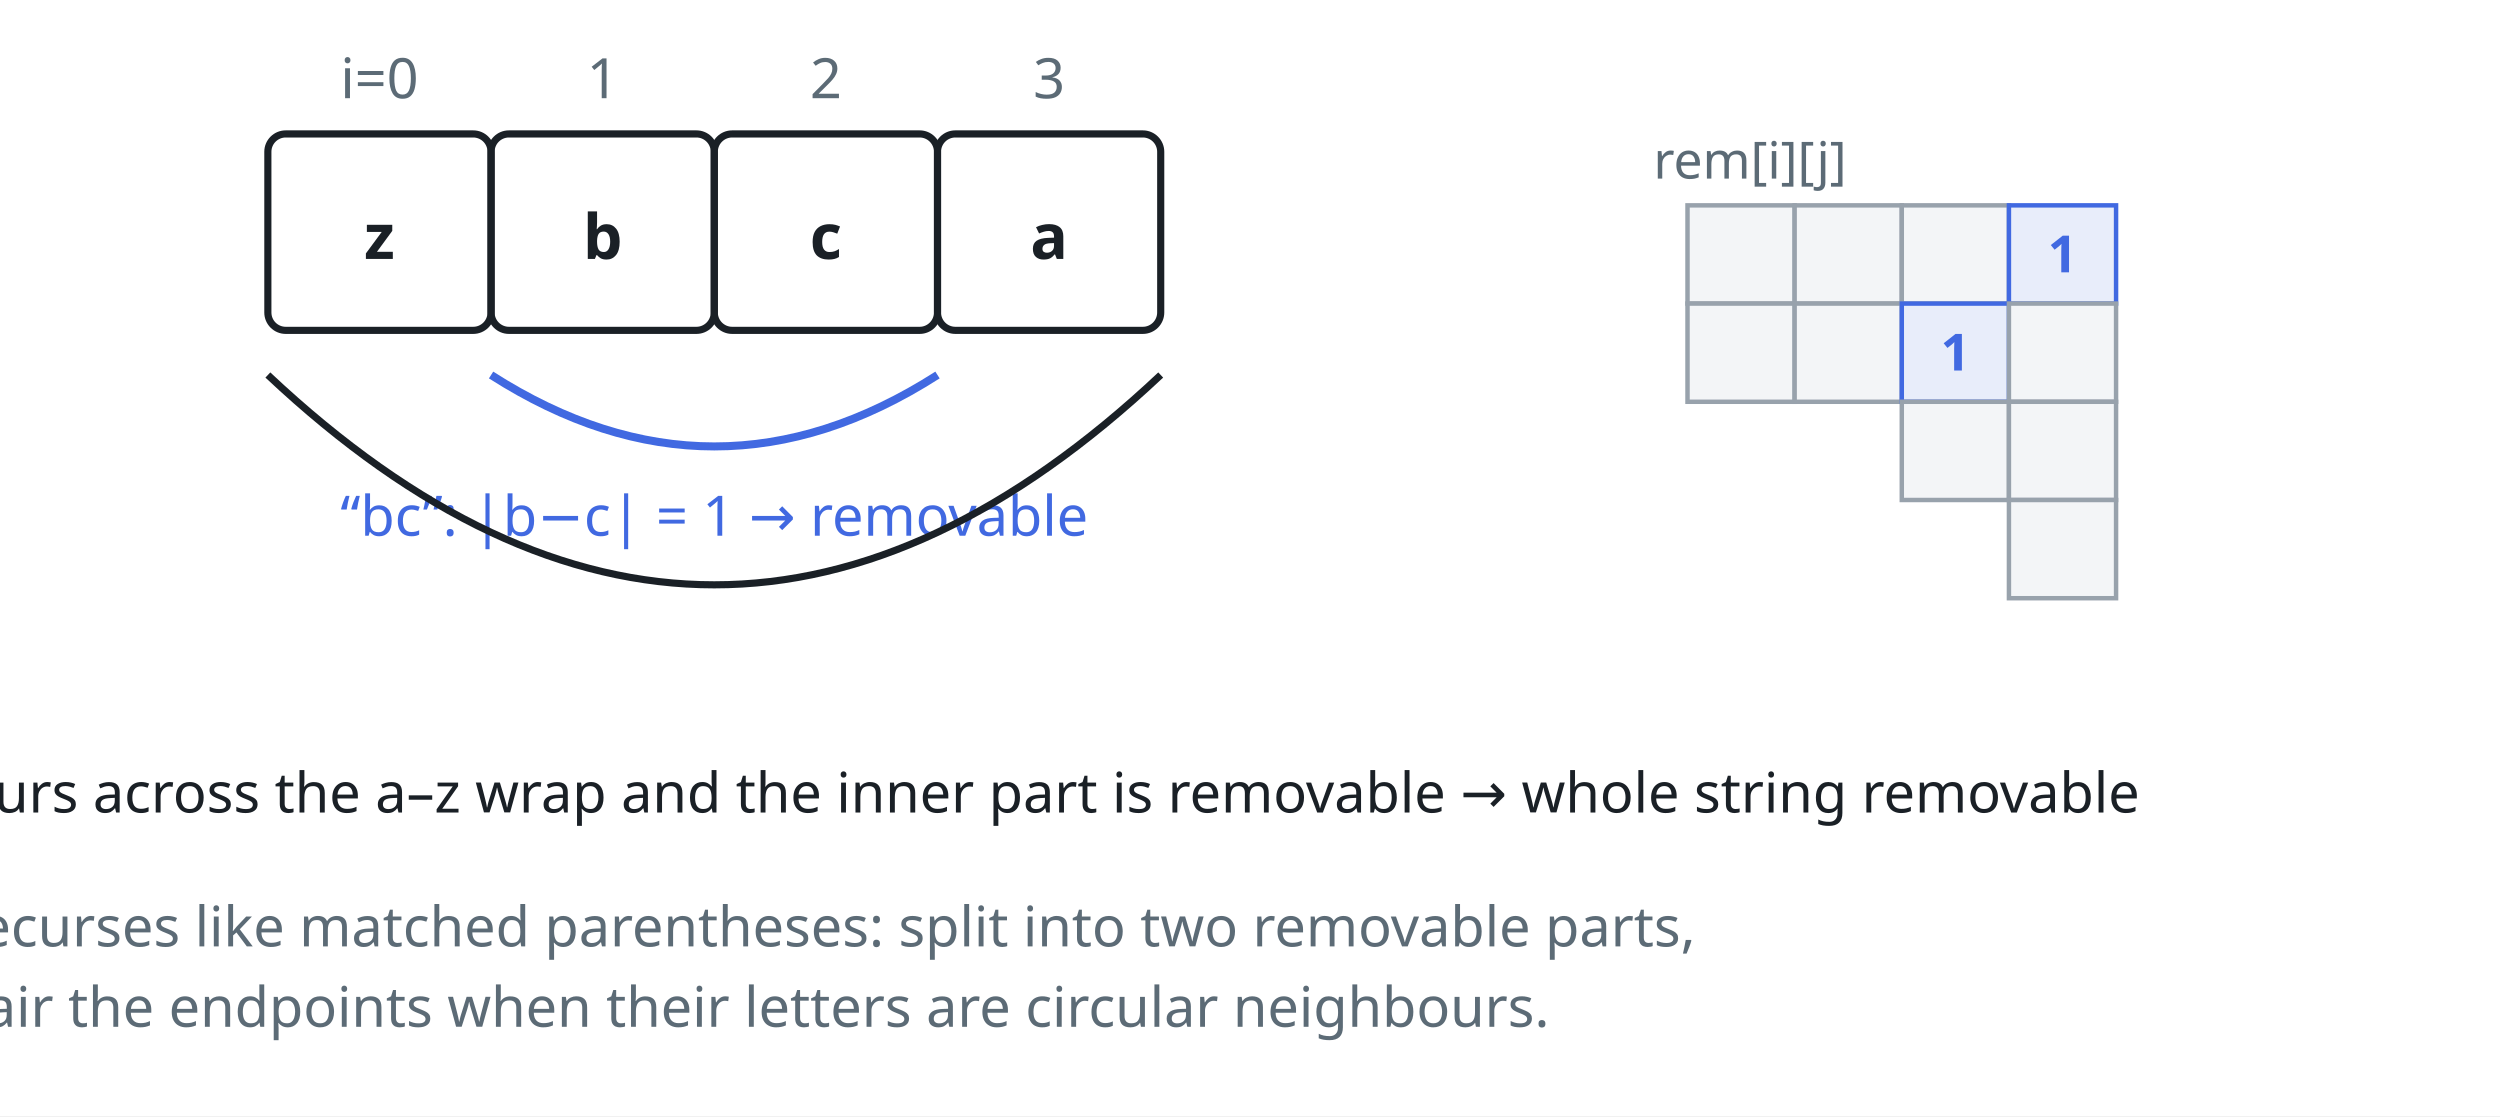
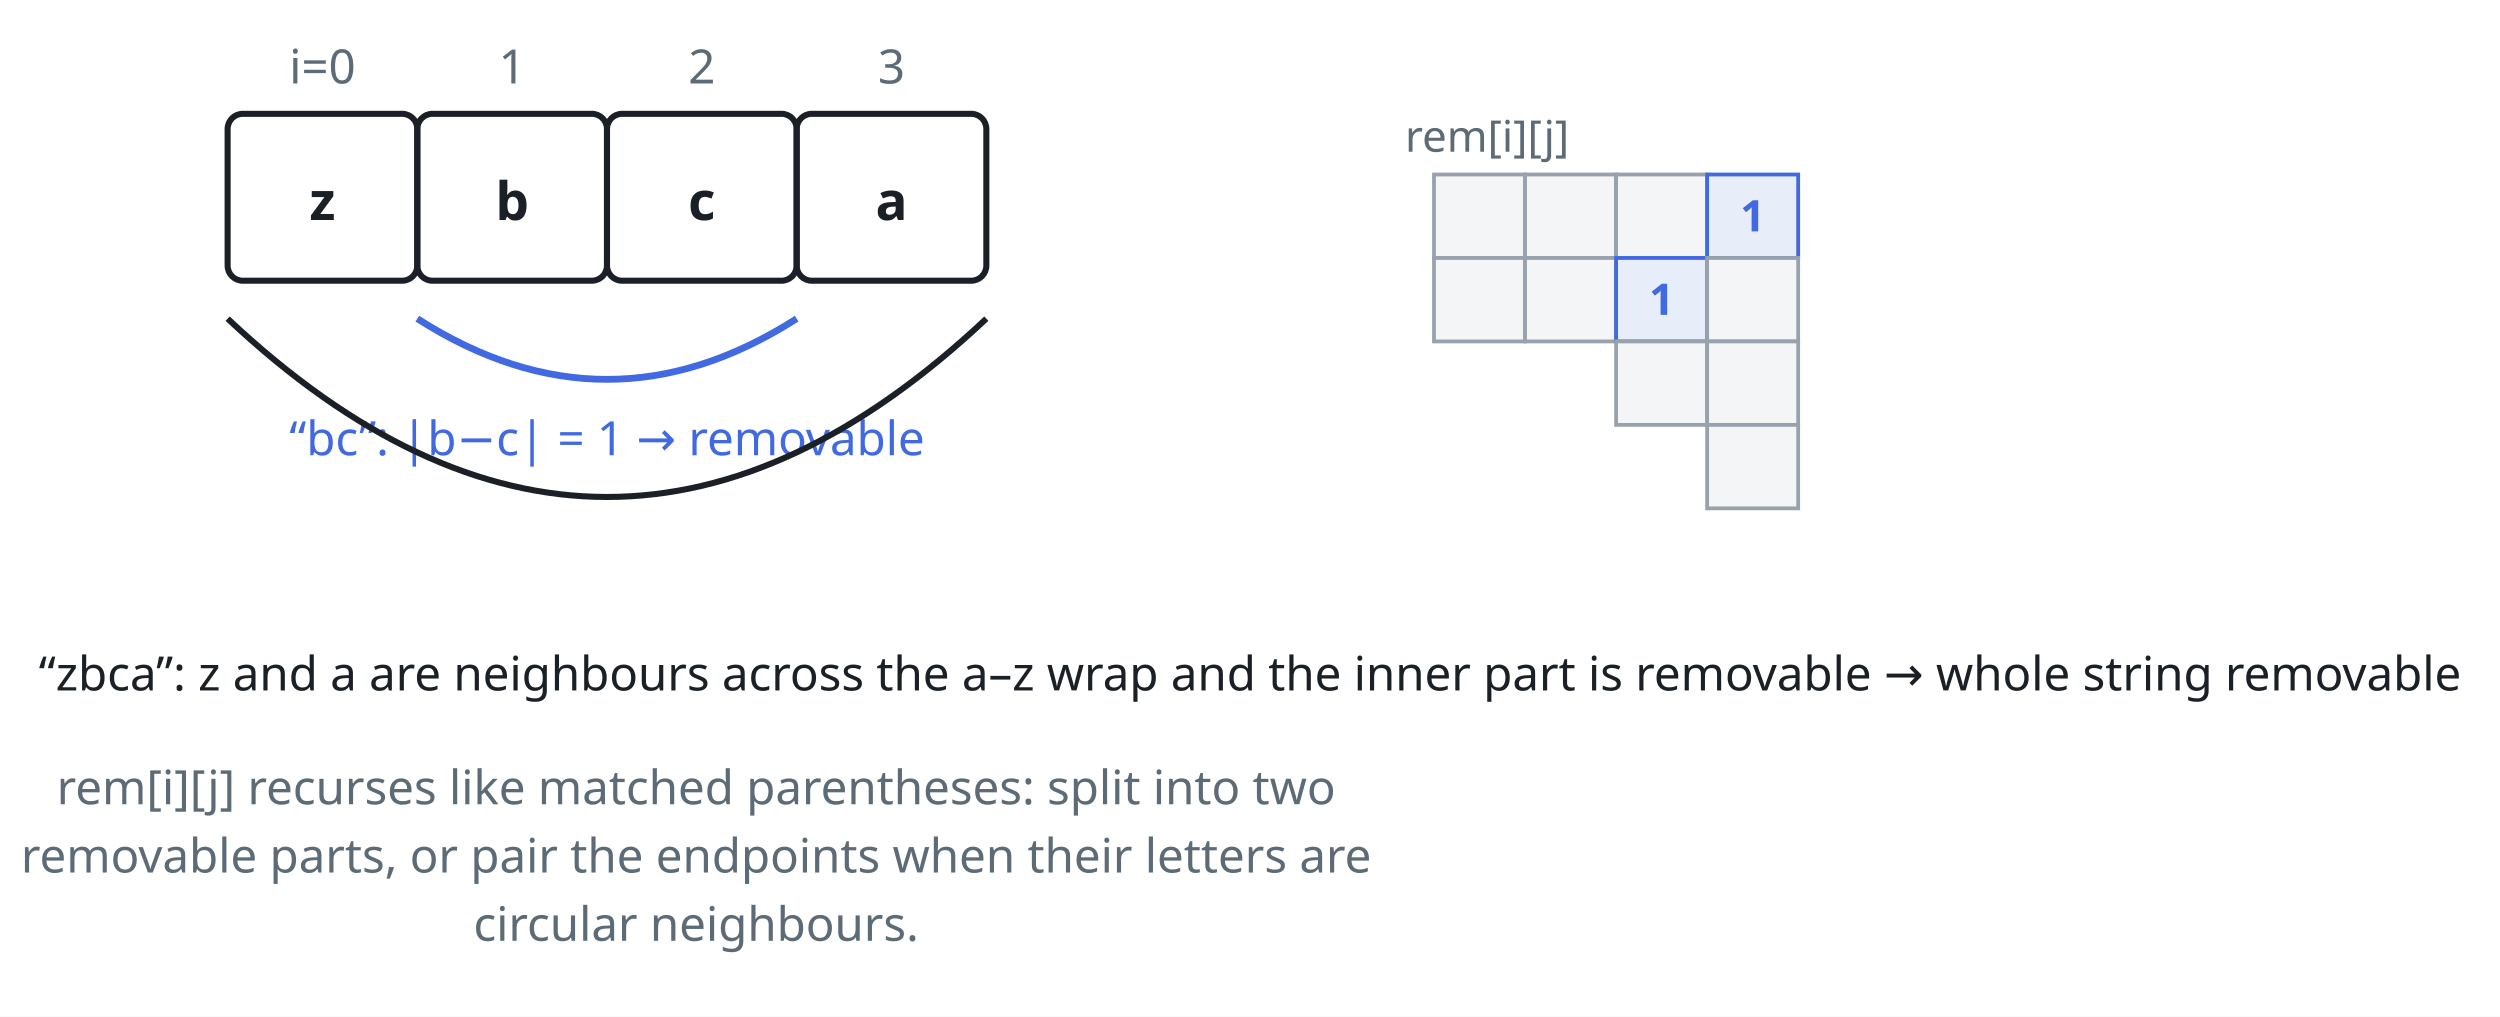
- <svg xmlns="http://www.w3.org/2000/svg" viewBox="0 0 560 250" font-family="IBM Plex Sans, system-ui, sans-serif" font-size="14">
-   <rect x="0" y="0" width="560" height="250" fill="#ffffff" />
+ <svg xmlns="http://www.w3.org/2000/svg" viewBox="0 0 659 268" font-family="IBM Plex Sans, system-ui, sans-serif" font-size="14">
+   <rect x="0" y="0" width="659" height="268" fill="#ffffff" />
  <g stroke="#1a2026" stroke-width="1.6" fill="none">
    <rect x="60" y="30" width="50" height="44" rx="4" />
    <rect x="110" y="30" width="50" height="44" rx="4" />
    <rect x="160" y="30" width="50" height="44" rx="4" />
    <rect x="210" y="30" width="50" height="44" rx="4" />
  </g>
  <g text-anchor="middle" fill="#1a2026" font-weight="600">
    <text x="85" y="58">z</text>
    <text x="135" y="58">b</text>
    <text x="185" y="58">c</text>
    <text x="235" y="58">a</text>
  </g>
  <g fill="#5c6b76" font-size="12.5" text-anchor="middle">
    <text x="85" y="22">i=0</text>
    <text x="135" y="22">1</text>
    <text x="185" y="22">2</text>
    <text x="235" y="22">3</text>
  </g>
  <path d="M 110 84 Q 160 116 210 84" fill="none" stroke="#4169E1" stroke-width="1.8" />
  <text x="160" y="120" text-anchor="middle" fill="#4169E1" font-size="12.5">“bc”: |b−c| = 1 → removable</text>
  <path d="M 60 84 Q 160 178 260 84" fill="none" stroke="#1a2026" stroke-width="1.6" />
-   <text x="160" y="182" text-anchor="middle" fill="#1a2026" font-size="12.5">“zbca”: z and a are neighbours across the a–z wrap and the inner part is removable → whole string removable</text>
-   <text x="160" y="212" text-anchor="middle" fill="#5c6b76" font-size="12.5">rem[i][j] recurses like matched parentheses: split into two removable parts,</text>
-   <text x="160" y="230" text-anchor="middle" fill="#5c6b76" font-size="12.5">or pair the endpoints when their letters are circular neighbours.</text>
+   <text x="329.5" y="182" text-anchor="middle" fill="#1a2026" font-size="12.5">“zbca”: z and a are neighbours across the a–z wrap and the inner part is removable → whole string removable</text>
+   <text x="183.5" y="212" text-anchor="middle" fill="#5c6b76" font-size="12.5">rem[i][j] recurses like matched parentheses: split into two</text>
+   <text x="183.5" y="230" text-anchor="middle" fill="#5c6b76" font-size="12.5">removable parts, or pair the endpoints when their letters are</text>
+   <text x="183.5" y="248" text-anchor="middle" fill="#5c6b76" font-size="12.5">circular neighbours.</text>
  <g font-size="11.5" text-anchor="middle">
    <text x="392" y="40" fill="#5c6b76">rem[i][j]</text>
    <rect x="378" y="46" width="24" height="22" fill="#f3f5f7" stroke="#98a2ac" />
    <rect x="402" y="46" width="24" height="22" fill="#f3f5f7" stroke="#98a2ac" />
    <rect x="426" y="46" width="24" height="22" fill="#f3f5f7" stroke="#98a2ac" />
    <rect x="450" y="46" width="24" height="22" fill="#e8edfa" stroke="#4169E1" />
    <rect x="378" y="68" width="24" height="22" fill="#f3f5f7" stroke="#98a2ac" />
    <rect x="402" y="68" width="24" height="22" fill="#f3f5f7" stroke="#98a2ac" />
    <rect x="426" y="68" width="24" height="22" fill="#e8edfa" stroke="#4169E1" />
    <rect x="450" y="68" width="24" height="22" fill="#f3f5f7" stroke="#98a2ac" />
    <rect x="426" y="90" width="24" height="22" fill="#f3f5f7" stroke="#98a2ac" />
    <rect x="450" y="90" width="24" height="22" fill="#f3f5f7" stroke="#98a2ac" />
    <rect x="450" y="112" width="24" height="22" fill="#f3f5f7" stroke="#98a2ac" />
    <text x="462" y="61" fill="#4169E1" font-weight="600">1</text>
    <text x="438" y="83" fill="#4169E1" font-weight="600">1</text>
  </g>
</svg>
